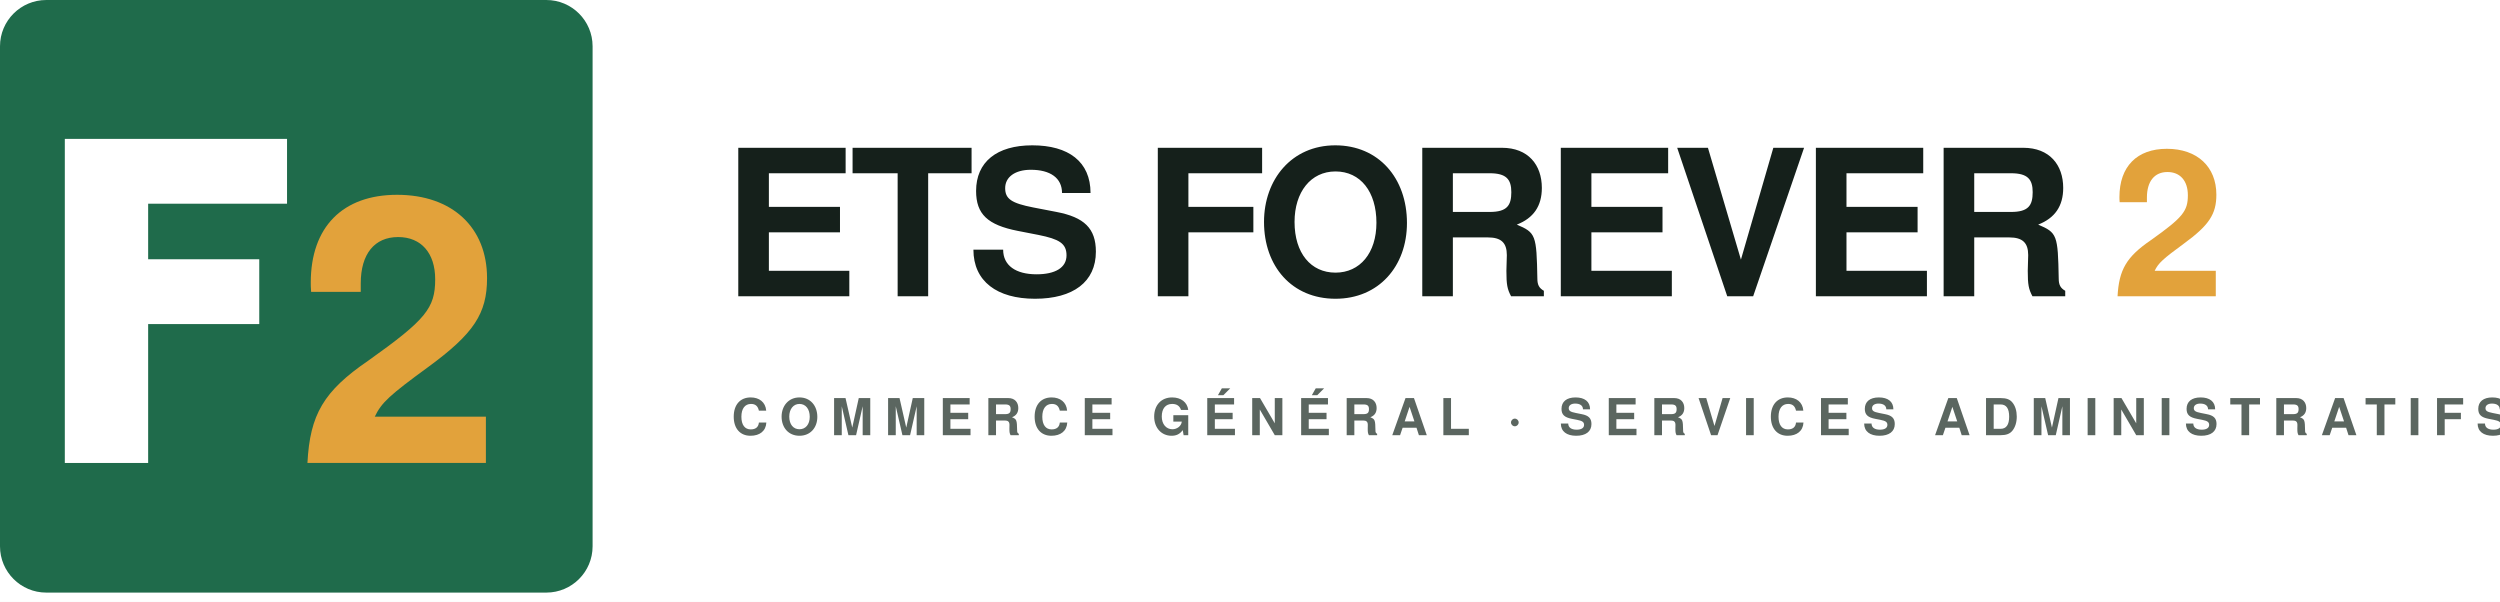
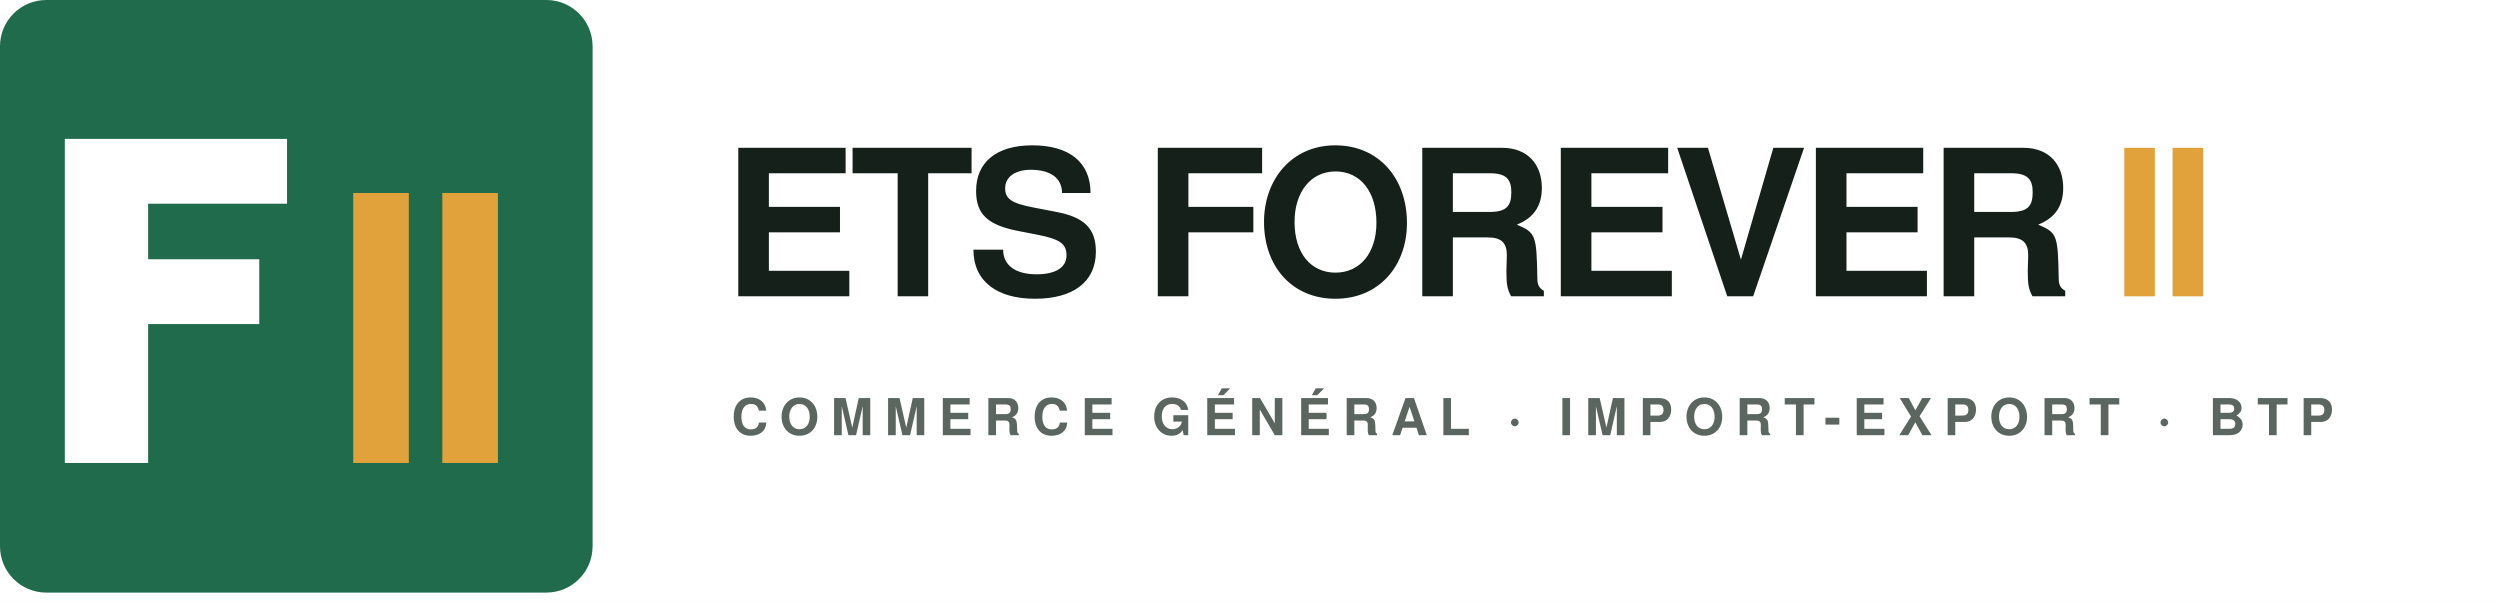
- <svg xmlns="http://www.w3.org/2000/svg" viewBox="0 0 540 130" role="img" aria-label="ETS Forever 2">
+ <svg xmlns="http://www.w3.org/2000/svg" viewBox="0 0 540 130" role="img" aria-label="ETS Forever II">
  <rect width="540" height="130" fill="#FFFFFF" />
  <g>
    <rect width="128" height="128" rx="10" fill="#1F6B4B" />
    <path d="M 14 30 L 14 100 L 32 100 L 32 70 L 56 70 L 56 56 L 32 56 L 32 44 L 62 44 L 62 30 Z" fill="#FFFFFF" />
-     <text x="64" y="100" font-family="'Bricolage Grotesque', 'Helvetica Neue', 'Arial Black', system-ui, sans-serif" font-weight="900" font-size="80" fill="#E2A23B" letter-spacing="-3">2</text>
+     <text x="92" y="100" text-anchor="middle" font-family="'Bricolage Grotesque', 'Helvetica Neue', 'Arial Black', system-ui, sans-serif" font-weight="900" font-size="80" fill="#E2A23B" letter-spacing="-3">II</text>
  </g>
-   <text x="156" y="64" font-family="'Bricolage Grotesque', 'Helvetica Neue', system-ui, sans-serif" font-weight="800" font-size="44" letter-spacing="-1.8" fill="#15201B">ETS FOREVER<tspan fill="#E2A23B" dx="8">2</tspan>
+   <text x="156" y="64" font-family="'Bricolage Grotesque', 'Helvetica Neue', system-ui, sans-serif" font-weight="800" font-size="44" letter-spacing="-1.8" fill="#15201B">ETS FOREVER<tspan fill="#E2A23B" dx="8">II</tspan>
  </text>
-   <text x="158" y="94" font-family="'Bricolage Grotesque', 'Helvetica Neue', system-ui, sans-serif" font-weight="600" font-size="11" letter-spacing="2.5" fill="#5B6660">COMMERCE GÉNÉRAL · SERVICES ADMINISTRATIFS</text>
+   <text x="158" y="94" font-family="'Bricolage Grotesque', 'Helvetica Neue', system-ui, sans-serif" font-weight="600" font-size="11" letter-spacing="2.5" fill="#5B6660">COMMERCE GÉNÉRAL · IMPORT-EXPORT · BTP</text>
</svg>
